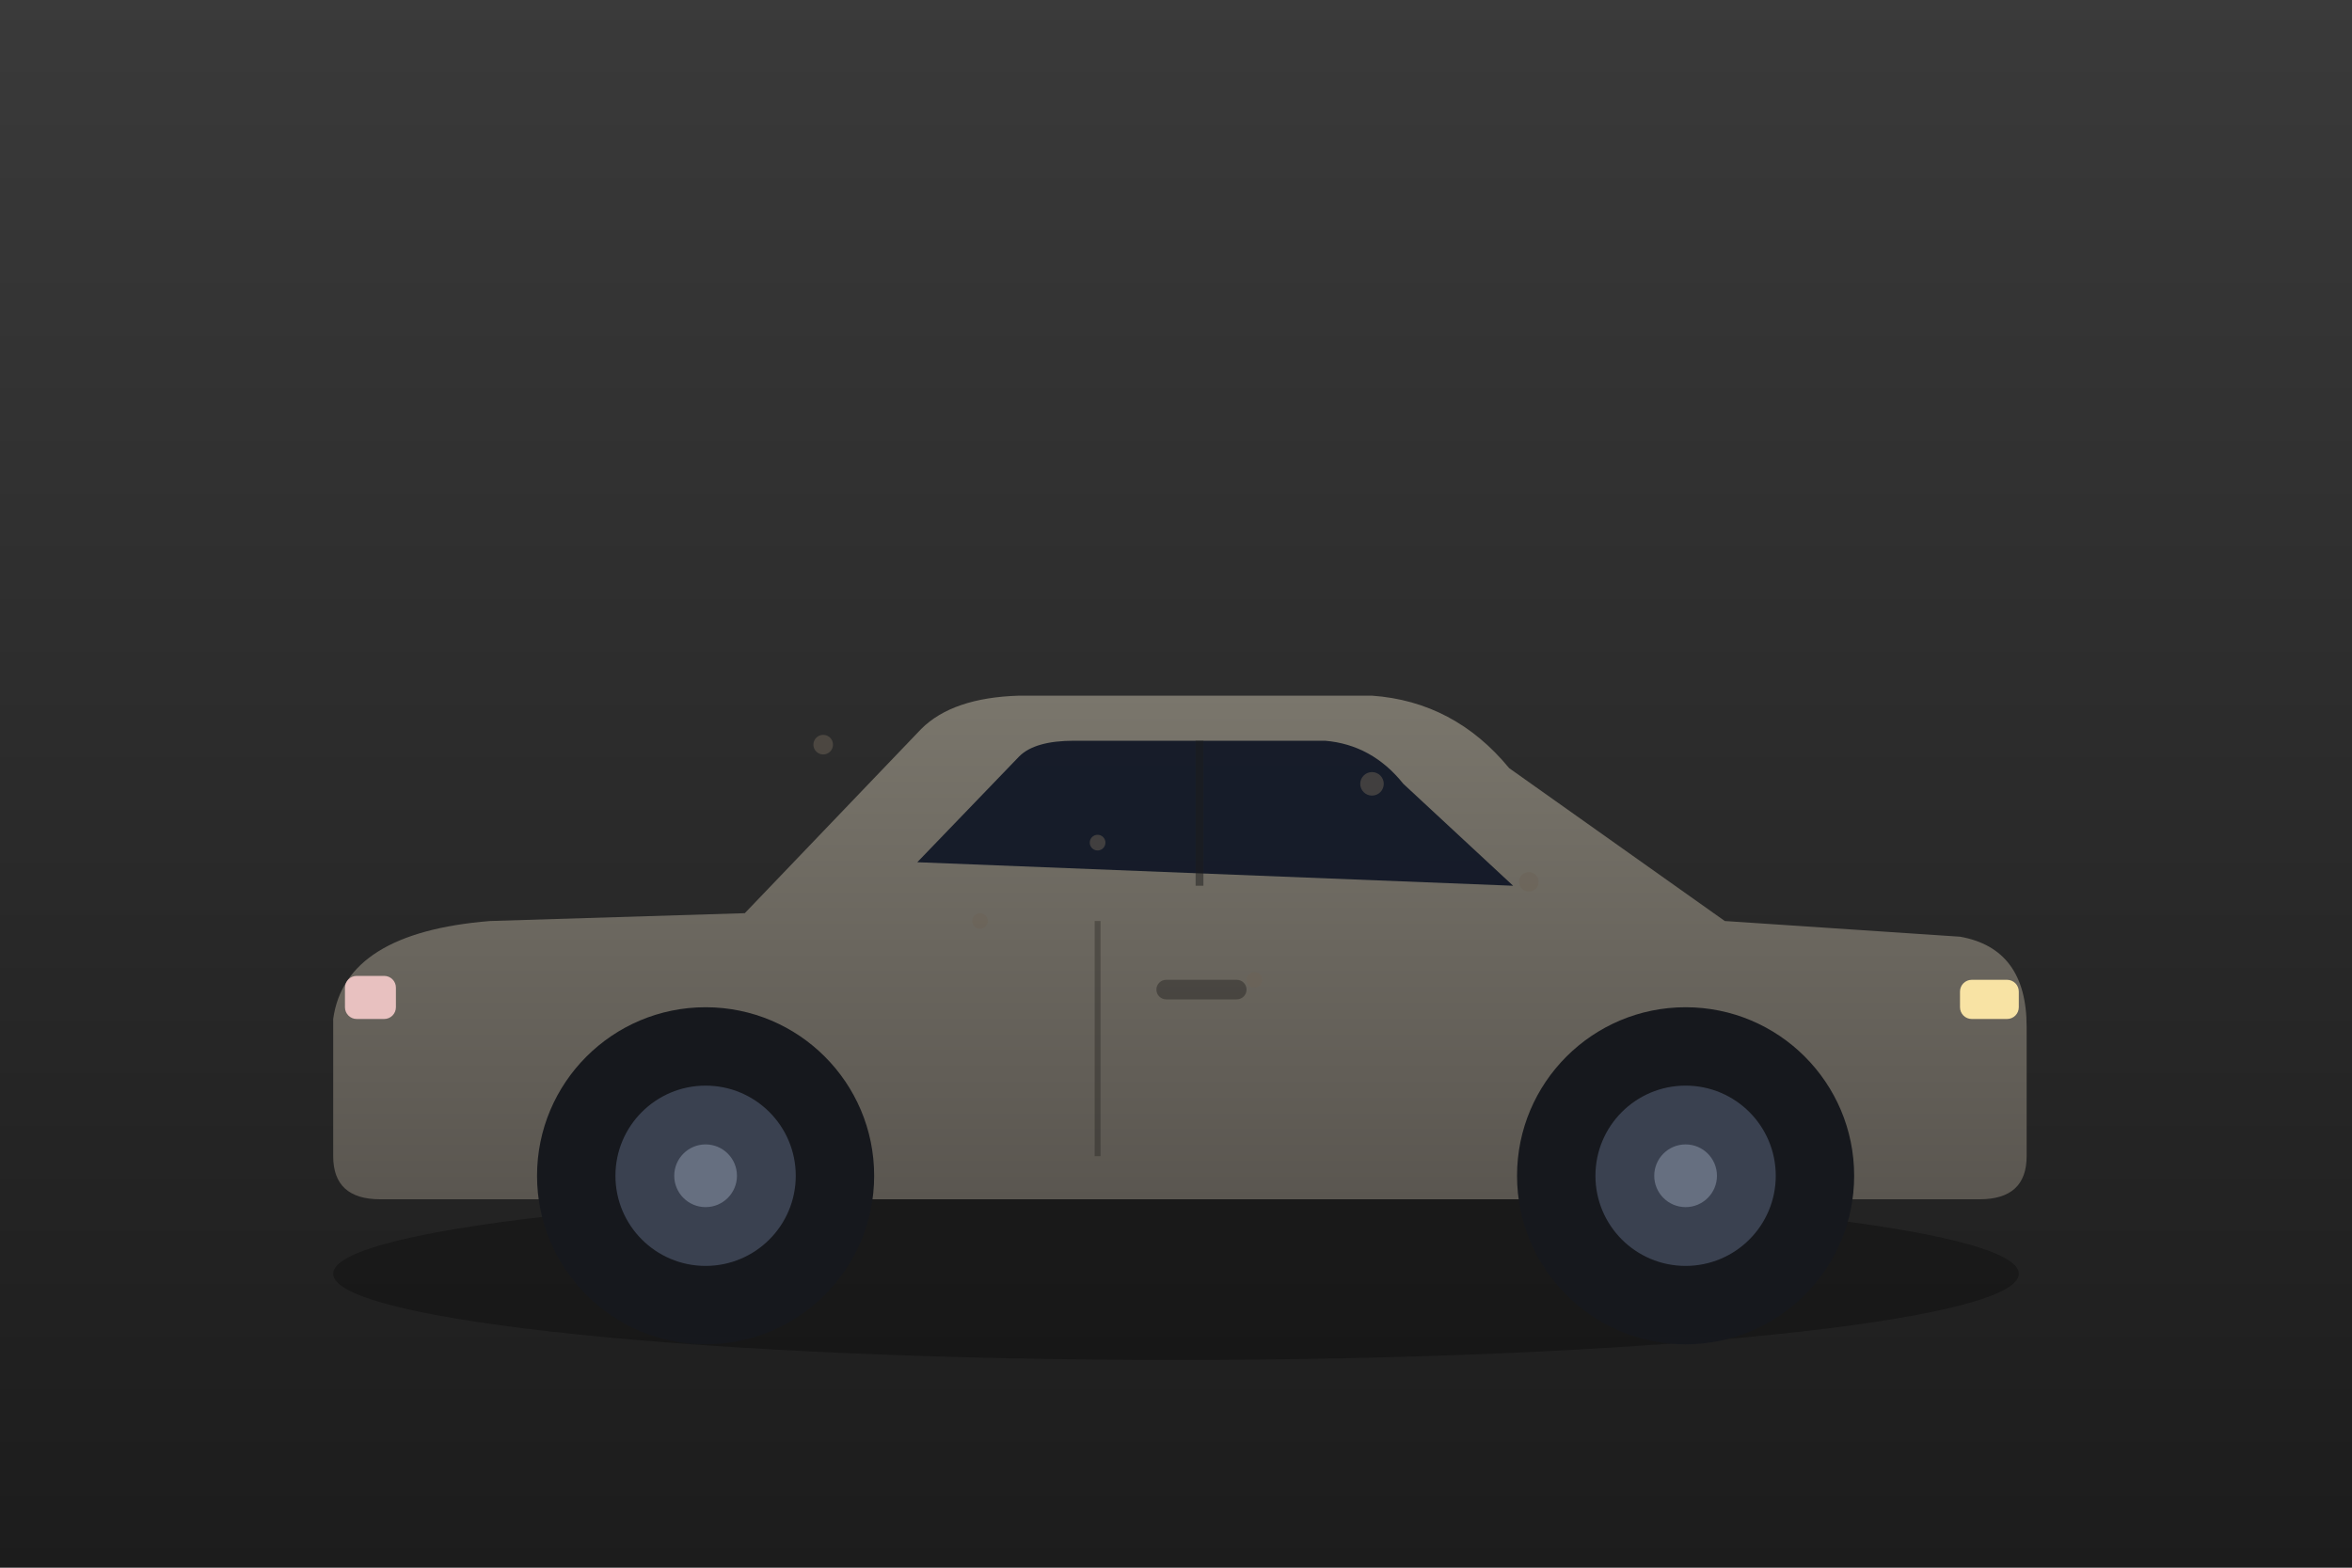
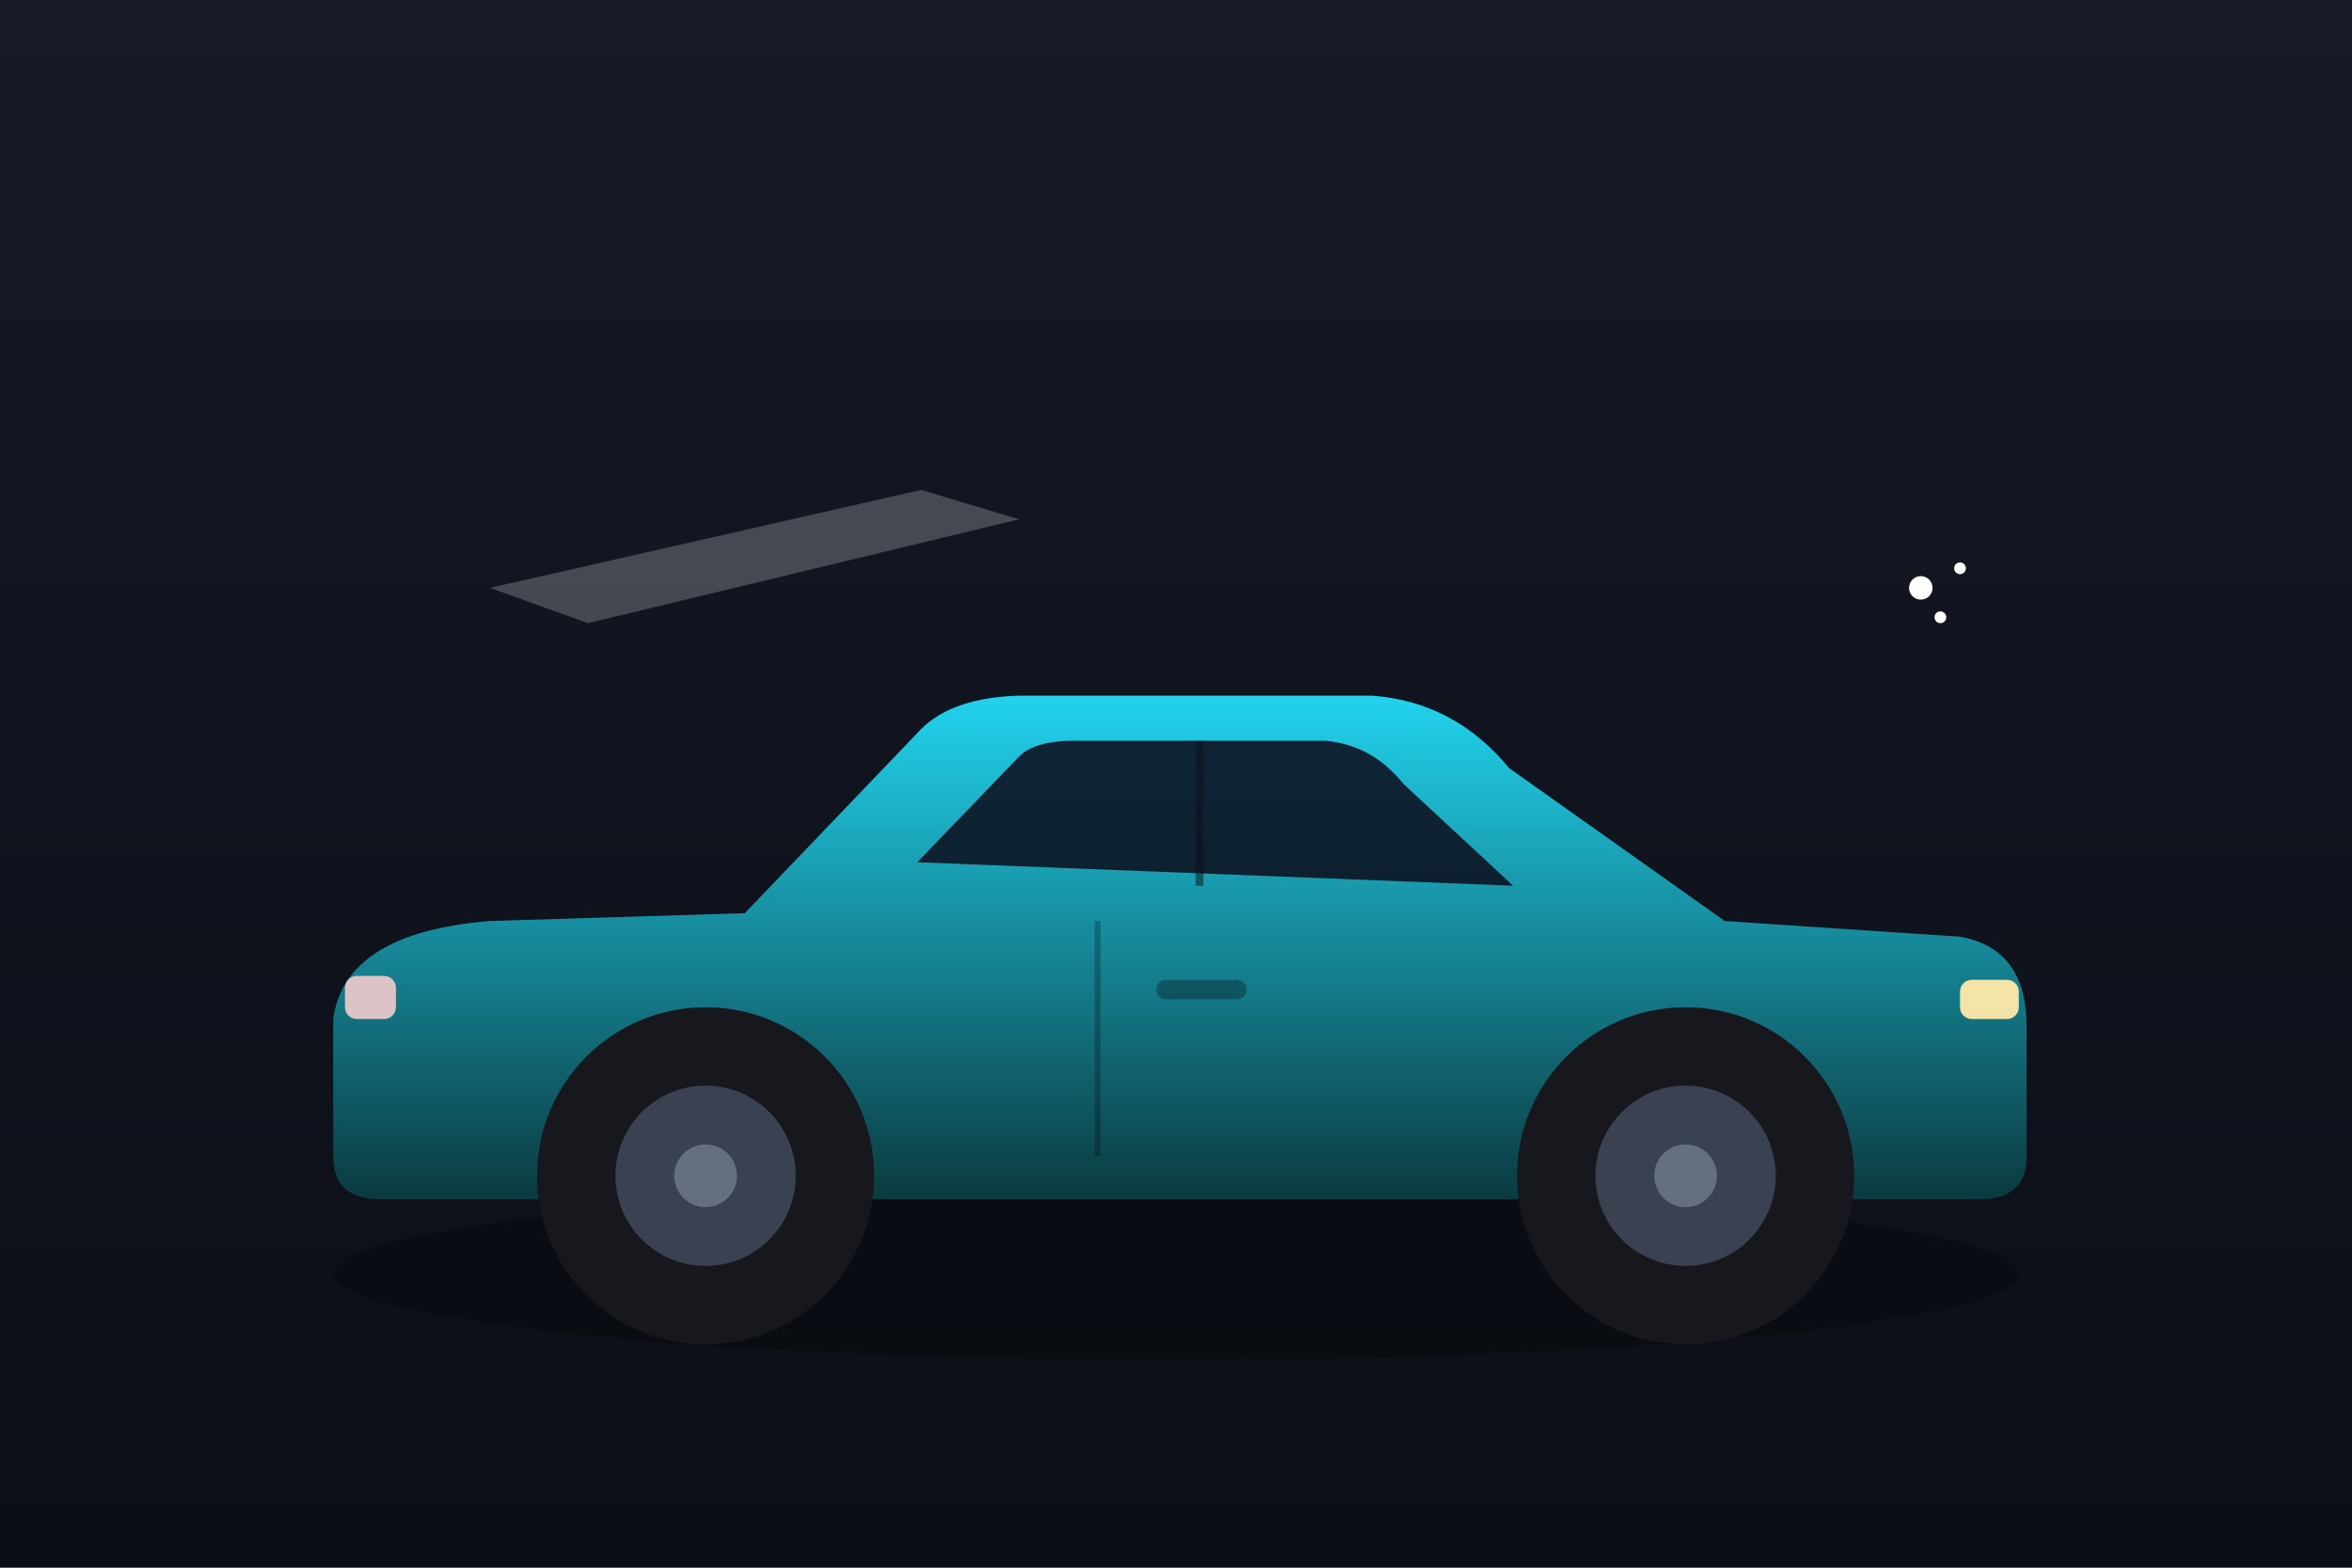
<svg xmlns="http://www.w3.org/2000/svg" viewBox="0 0 1200 800">
  <defs>
    <linearGradient id="bg" x1="0" y1="0" x2="0" y2="1">
-       <stop offset="0" stop-color="#3a3a3a" />
-       <stop offset="1" stop-color="#1c1c1c" />
+       <stop offset="0" stop-color="#161a26" />
+       <stop offset="1" stop-color="#0b0e16" />
    </linearGradient>
    <linearGradient id="bd" x1="0" y1="0" x2="0" y2="1">
-       <stop offset="0" stop-color="#7a766c" />
-       <stop offset="1" stop-color="#5a5650" />
+       <stop offset="0" stop-color="#22d3ee" />
+       <stop offset="1" stop-color="#0a3a40" />
    </linearGradient>
  </defs>
  <rect width="1200" height="800" fill="url(#bg)" />
  <ellipse cx="600" cy="650" rx="430" ry="44" fill="#000000" opacity="0.28" />
  <path d="M170,590 L170,520 Q176,476 250,470 L380,466 L470,372 Q486,356 520,355 L700,355 Q742,358 770,392 L880,470 L1000,478 Q1034,484 1034,524 L1034,590 Q1034,612 1010,612 L194,612 Q170,612 170,590 Z" fill="url(#bd)" />
  <path d="M468,440 L520,386 Q528,378 548,378 L676,378 Q700,380 716,400 L772,452 Z" fill="#0c1322" opacity="0.9" />
-   <line x1="612" y1="378" x2="612" y2="452" stroke="#1c1c1c" stroke-width="4" opacity="0.5" />
+   <line x1="612" y1="378" x2="612" y2="452" stroke="#0b0e16" stroke-width="4" opacity="0.5" />
  <line x1="560" y1="470" x2="560" y2="590" stroke="#000" stroke-width="3" opacity="0.25" />
  <rect x="590" y="500" width="46" height="10" rx="5" fill="#000" opacity="0.3" />
  <rect x="1000" y="500" width="30" height="20" rx="6" fill="#ffe9a8" opacity="0.95" />
  <rect x="176" y="498" width="26" height="22" rx="6" fill="#ffd1d1" opacity="0.85" />
  <g>
    <circle cx="360" cy="600" r="86" fill="#16181d" />
    <circle cx="360" cy="600" r="46" fill="#3a4150" />
    <circle cx="360" cy="600" r="16" fill="#666f80" />
    <circle cx="860" cy="600" r="86" fill="#16181d" />
    <circle cx="860" cy="600" r="46" fill="#3a4150" />
    <circle cx="860" cy="600" r="16" fill="#666f80" />
  </g>
-   <g fill="#6b6256" opacity="0.5">
-     <circle cx="420" cy="380" r="5" />
-     <circle cx="560" cy="430" r="4" />
-     <circle cx="700" cy="400" r="6" />
-     <circle cx="500" cy="470" r="4" />
-     <circle cx="780" cy="450" r="5" />
-     <circle cx="640" cy="500" r="4" />
-   </g>
+   <path d="M250,300 L470,250 L520,265 L300,318 Z" fill="#ffffff" opacity="0.22" />
+   <circle cx="980" cy="300" r="6" fill="#fff" />
+   <circle cx="1000" cy="290" r="3" fill="#fff" />
+   <circle cx="990" cy="315" r="3" fill="#fff" />
</svg>
